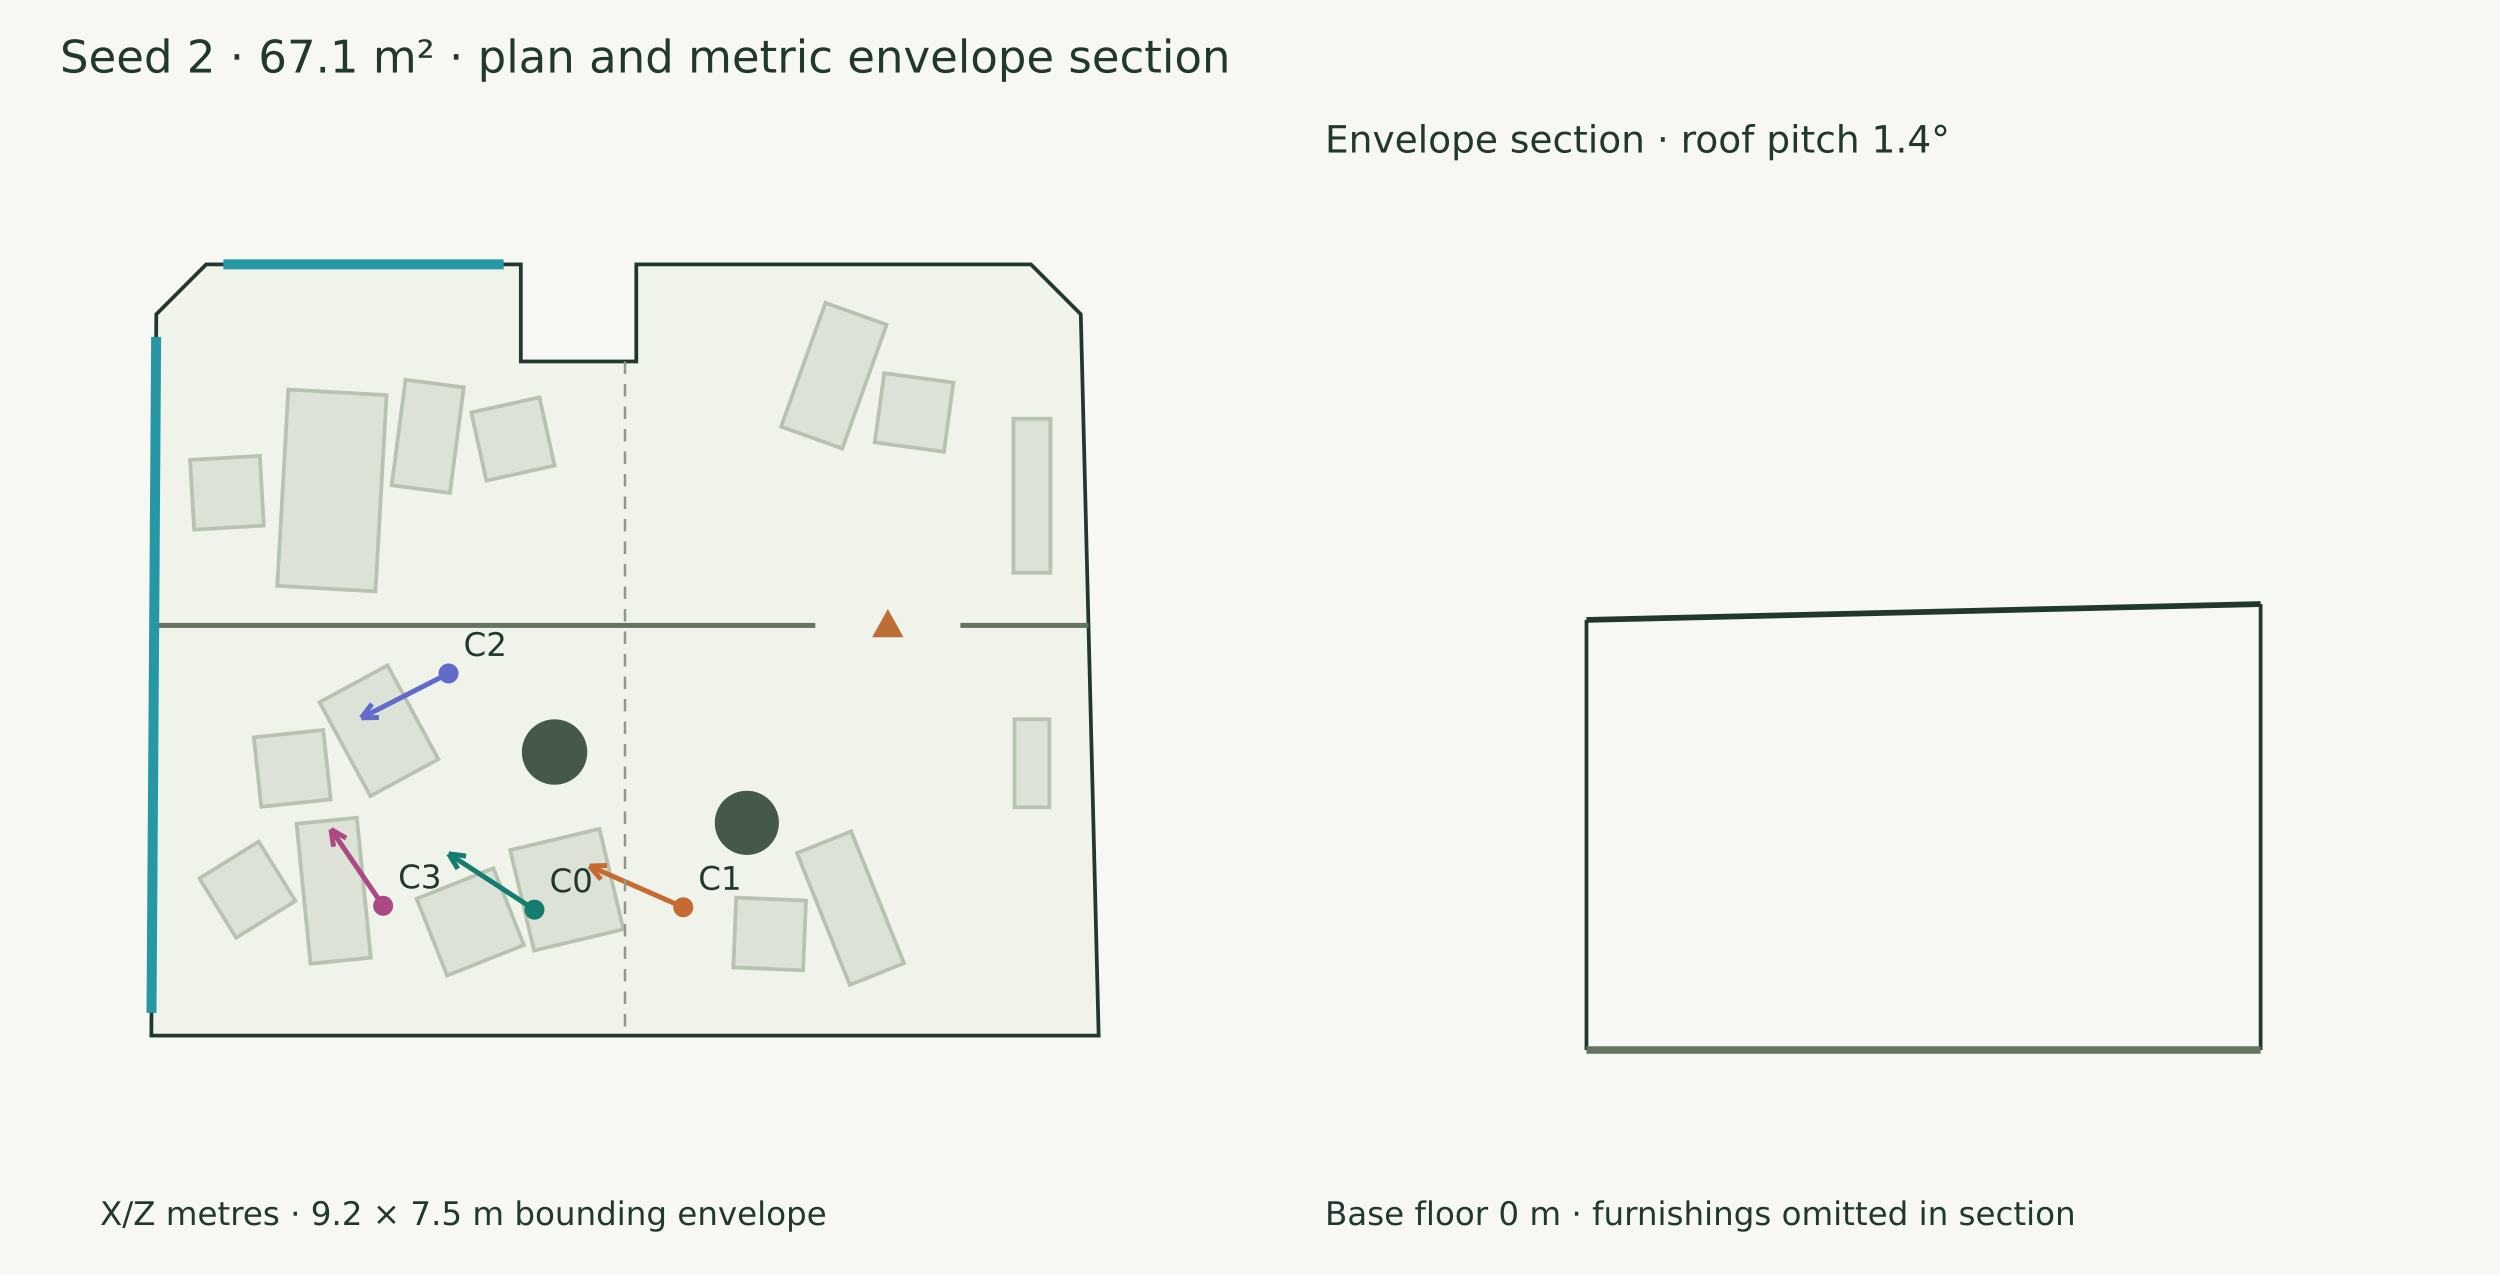
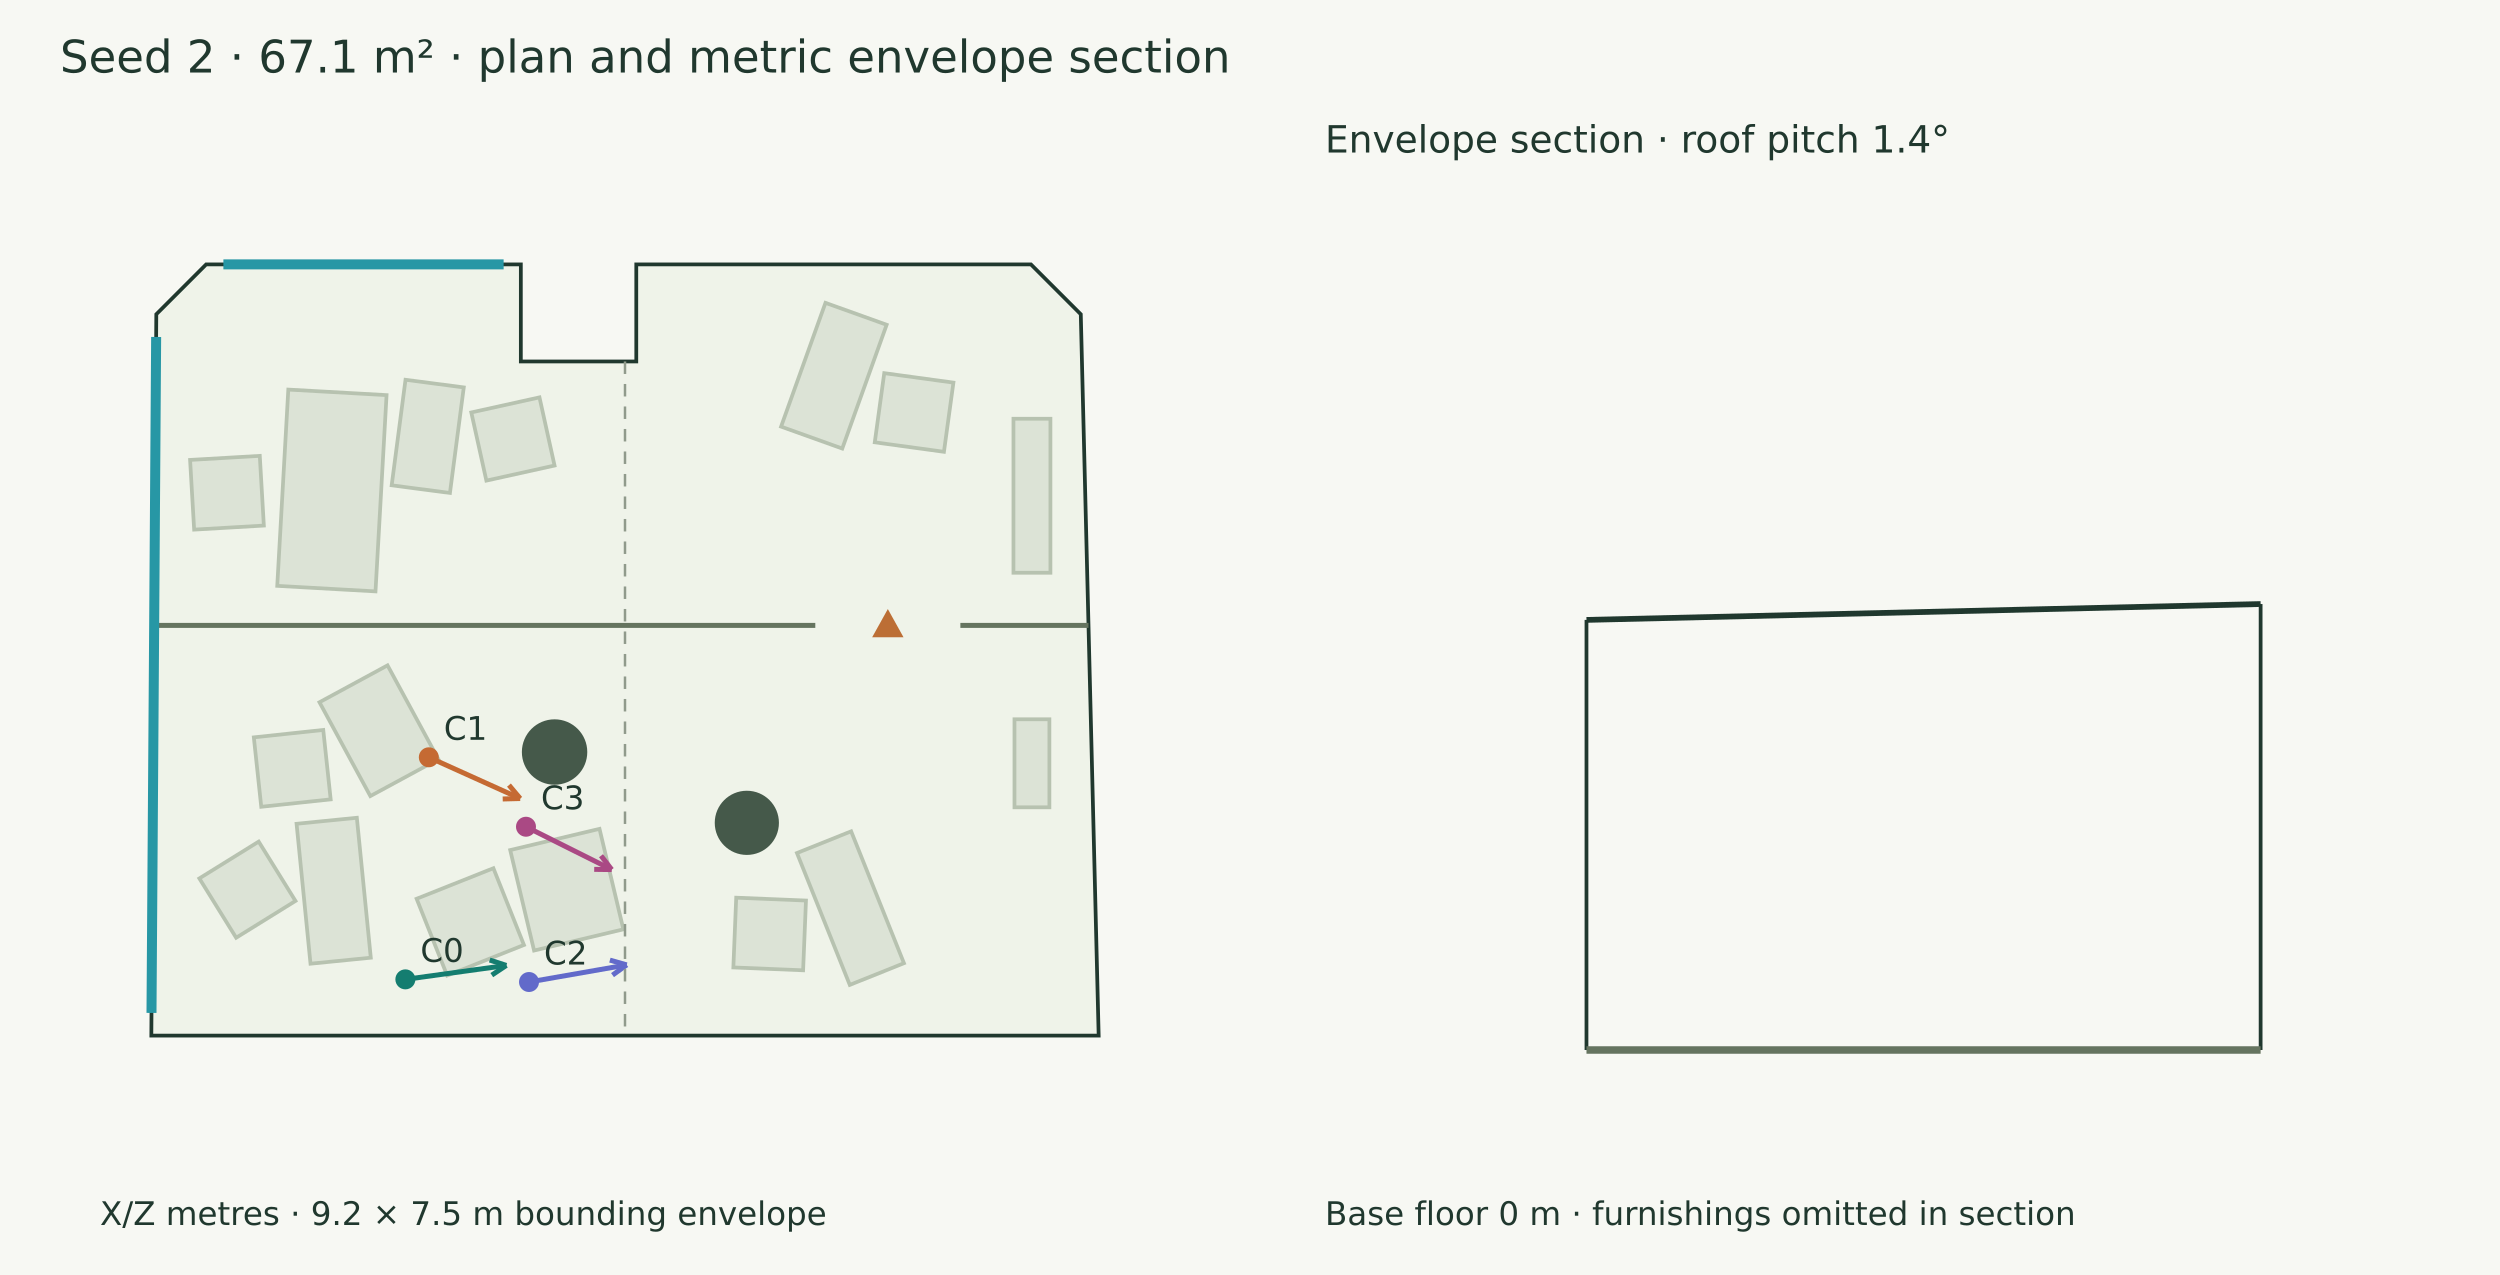
<svg xmlns="http://www.w3.org/2000/svg" width="1000" height="510" viewBox="0 0 1000 510">
  <rect width="100%" height="100%" fill="#f7f8f3" />
  <g font-family="DejaVu Sans" fill="#20382e">
    <text x="24.000" y="29.000" font-size="18">Seed 2 · 67.1 m² · plan and metric envelope section</text>
    <polygon points="82.471,105.751 208.336,105.751 208.336,144.590 254.511,144.590 254.511,105.751 412.361,105.751 432.311,125.701 439.466,414.249 60.534,414.249 62.521,125.701" fill="#eff3e9" stroke="#20382e" stroke-width="1.5" />
    <polygon points="154.623,158.049 150.196,236.556 110.897,234.340 115.324,155.833" fill="#dce3d6" stroke="#b7c2b0" stroke-width="1.5" />
    <polygon points="103.913,182.346 105.537,210.224 77.659,211.848 76.035,183.970" fill="#dce3d6" stroke="#b7c2b0" stroke-width="1.5" />
    <polygon points="312.434,170.648 330.187,121.138 354.656,129.912 336.903,179.422" fill="#dce3d6" stroke="#b7c2b0" stroke-width="1.5" />
    <polygon points="349.907,176.929 353.699,149.262 381.366,153.053 377.575,180.720" fill="#dce3d6" stroke="#b7c2b0" stroke-width="1.5" />
    <polygon points="156.669,194.128 162.204,151.909 185.509,154.965 179.974,197.183" fill="#dce3d6" stroke="#b7c2b0" stroke-width="1.5" />
    <polygon points="194.552,192.244 188.521,164.977 215.788,158.946 221.819,186.213" fill="#dce3d6" stroke="#b7c2b0" stroke-width="1.5" />
    <polygon points="239.802,331.544 249.348,371.726 213.629,380.212 204.083,340.029" fill="#dce3d6" stroke="#b7c2b0" stroke-width="1.5" />
    <polygon points="197.354,347.284 209.576,377.983 178.869,390.208 166.648,359.508" fill="#dce3d6" stroke="#b7c2b0" stroke-width="1.5" />
    <polygon points="155.014,266.144 175.358,303.679 148.136,318.435 127.791,280.900" fill="#dce3d6" stroke="#b7c2b0" stroke-width="1.5" />
    <polygon points="129.297,291.974 132.269,319.741 104.502,322.713 101.530,294.946" fill="#dce3d6" stroke="#b7c2b0" stroke-width="1.5" />
    <polygon points="340.456,332.527 361.583,385.275 339.908,393.956 318.781,341.209" fill="#dce3d6" stroke="#b7c2b0" stroke-width="1.5" />
    <polygon points="322.388,360.219 321.243,388.121 293.341,386.976 294.486,359.074" fill="#dce3d6" stroke="#b7c2b0" stroke-width="1.5" />
    <polygon points="142.734,327.106 148.314,383.077 124.205,385.480 118.625,329.509" fill="#dce3d6" stroke="#b7c2b0" stroke-width="1.5" />
    <polygon points="103.474,336.641 118.192,360.374 94.459,375.092 79.741,351.359" fill="#dce3d6" stroke="#b7c2b0" stroke-width="1.5" />
    <polygon points="405.791,322.924 405.791,287.710 419.754,287.710 419.754,322.924" fill="#dce3d6" stroke="#b7c2b0" stroke-width="1.5" />
    <polygon points="420.165,167.500 420.165,229.101 405.381,229.101 405.381,167.500" fill="#dce3d6" stroke="#b7c2b0" stroke-width="1.5" />
    <circle cx="298.735" cy="329.134" r="12.836" fill="#45594a" />
    <circle cx="221.829" cy="300.814" r="13.082" fill="#45594a" />
    <path d="M61.664,250.160 L326.121,250.160" stroke="#65745f" stroke-width="2" fill="none" />
    <path d="M384.147,250.160 L435.397,250.160" stroke="#65745f" stroke-width="2" fill="none" />
    <polygon points="355.134,245.160 350.134,254.160 360.134,254.160" fill="#bc6e35" stroke="#bc6e35" stroke-width="1.5" />
    <path d="M89.356,105.751 L201.452,105.751" stroke="#2797a5" stroke-width="4" fill="none" />
    <path d="M60.596,405.170 L62.458,134.780" stroke="#2797a5" stroke-width="4" fill="none" />
-     <path d="M213.798,363.869 L179.490,341.528" stroke="#147d70" stroke-width="2" fill="none" />
-     <path d="M179.490,341.528 L186.433,342.416" stroke="#147d70" stroke-width="2" fill="none" />
-     <path d="M179.490,341.528 L183.110,347.519" stroke="#147d70" stroke-width="2" fill="none" />
-     <circle cx="213.798" cy="363.869" r="4" fill="#147d70" />
-     <text x="219.798" y="356.869" font-size="13">C0</text>
-     <path d="M273.304,362.912 L235.826,346.436" stroke="#c56a33" stroke-width="2" fill="none" />
-     <path d="M235.826,346.436 L242.822,346.185" stroke="#c56a33" stroke-width="2" fill="none" />
-     <path d="M235.826,346.436 L240.371,351.760" stroke="#c56a33" stroke-width="2" fill="none" />
-     <circle cx="273.304" cy="362.912" r="4" fill="#c56a33" />
-     <text x="279.304" y="355.912" font-size="13">C1</text>
-     <path d="M179.415,269.379 L144.550,287.128" stroke="#626aca" stroke-width="2" fill="none" />
-     <path d="M144.550,287.128 L148.786,281.555" stroke="#626aca" stroke-width="2" fill="none" />
-     <path d="M144.550,287.128 L151.548,286.982" stroke="#626aca" stroke-width="2" fill="none" />
-     <circle cx="179.415" cy="269.379" r="4" fill="#626aca" />
-     <text x="185.415" y="262.379" font-size="13">C2</text>
-     <path d="M153.258,362.320 L132.399,331.765" stroke="#aa4984" stroke-width="2" fill="none" />
-     <path d="M132.399,331.765 L138.468,335.254" stroke="#aa4984" stroke-width="2" fill="none" />
-     <path d="M132.399,331.765 L133.438,338.687" stroke="#aa4984" stroke-width="2" fill="none" />
-     <circle cx="153.258" cy="362.32" r="4" fill="#aa4984" />
-     <text x="159.258" y="355.320" font-size="13">C3</text>
+     <path d="M162.149,391.746 L202.540,386.171" stroke="#147d70" stroke-width="2" fill="none" />
+     <path d="M202.540,386.171 L196.712,390.049" stroke="#147d70" stroke-width="2" fill="none" />
+     <path d="M202.540,386.171 L195.880,384.016" stroke="#147d70" stroke-width="2" fill="none" />
+     <circle cx="162.149" cy="391.746" r="4" fill="#147d70" />
+     <text x="168.149" y="384.746" font-size="13">C0</text>
+     <path d="M171.526,302.920 L208.077,319.408" stroke="#c56a33" stroke-width="2" fill="none" />
+     <path d="M208.077,319.408 L201.080,319.592" stroke="#c56a33" stroke-width="2" fill="none" />
+     <path d="M208.077,319.408 L203.584,314.041" stroke="#c56a33" stroke-width="2" fill="none" />
+     <circle cx="171.526" cy="302.92" r="4" fill="#c56a33" />
+     <text x="177.526" y="295.920" font-size="13">C1</text>
+     <path d="M211.603,392.805 L250.688,385.961" stroke="#626aca" stroke-width="2" fill="none" />
+     <path d="M250.688,385.961 L245.004,390.047" stroke="#626aca" stroke-width="2" fill="none" />
+     <path d="M250.688,385.961 L243.954,384.049" stroke="#626aca" stroke-width="2" fill="none" />
+     <circle cx="211.603" cy="392.805" r="4" fill="#626aca" />
+     <text x="217.603" y="385.805" font-size="13">C2</text>
+     <path d="M210.393,330.695 L244.679,347.835" stroke="#aa4984" stroke-width="2" fill="none" />
+     <path d="M244.679,347.835 L237.680,347.740" stroke="#aa4984" stroke-width="2" fill="none" />
+     <path d="M244.679,347.835 L240.403,342.293" stroke="#aa4984" stroke-width="2" fill="none" />
+     <circle cx="210.393" cy="330.695" r="4" fill="#aa4984" />
+     <text x="216.393" y="323.695" font-size="13">C3</text>
    <text x="40.000" y="490.000" font-size="13">X/Z metres · 9.2 × 7.5 m bounding envelope</text>
    <path d="M250.000,144.590 L250.000,414.249" stroke="#909a8b" stroke-width="1" stroke-dasharray="5 4" fill="none" />
    <path d="M634.590,247.960 L904.249,241.612" stroke="#20382e" stroke-width="2.3" fill="none" />
    <path d="M634.590,420.000 L634.590,247.960" stroke="#20382e" stroke-width="1.5" fill="none" />
    <path d="M904.249,420.000 L904.249,241.612" stroke="#20382e" stroke-width="1.5" fill="none" />
    <path d="M634.590,420.000 L904.249,420.000" stroke="#65745f" stroke-width="3" fill="none" />
    <path d="M634.590,420.000 L634.590,420.000" stroke="#8d9a85" stroke-width="1" fill="none" />
    <path d="M904.249,420.000 L904.249,420.000" stroke="#8d9a85" stroke-width="1" fill="none" />
    <text x="530.000" y="61.000" font-size="15">Envelope section · roof pitch 1.4°</text>
    <text x="530.000" y="490.000" font-size="13">Base floor 0 m · furnishings omitted in section</text>
  </g>
</svg>
